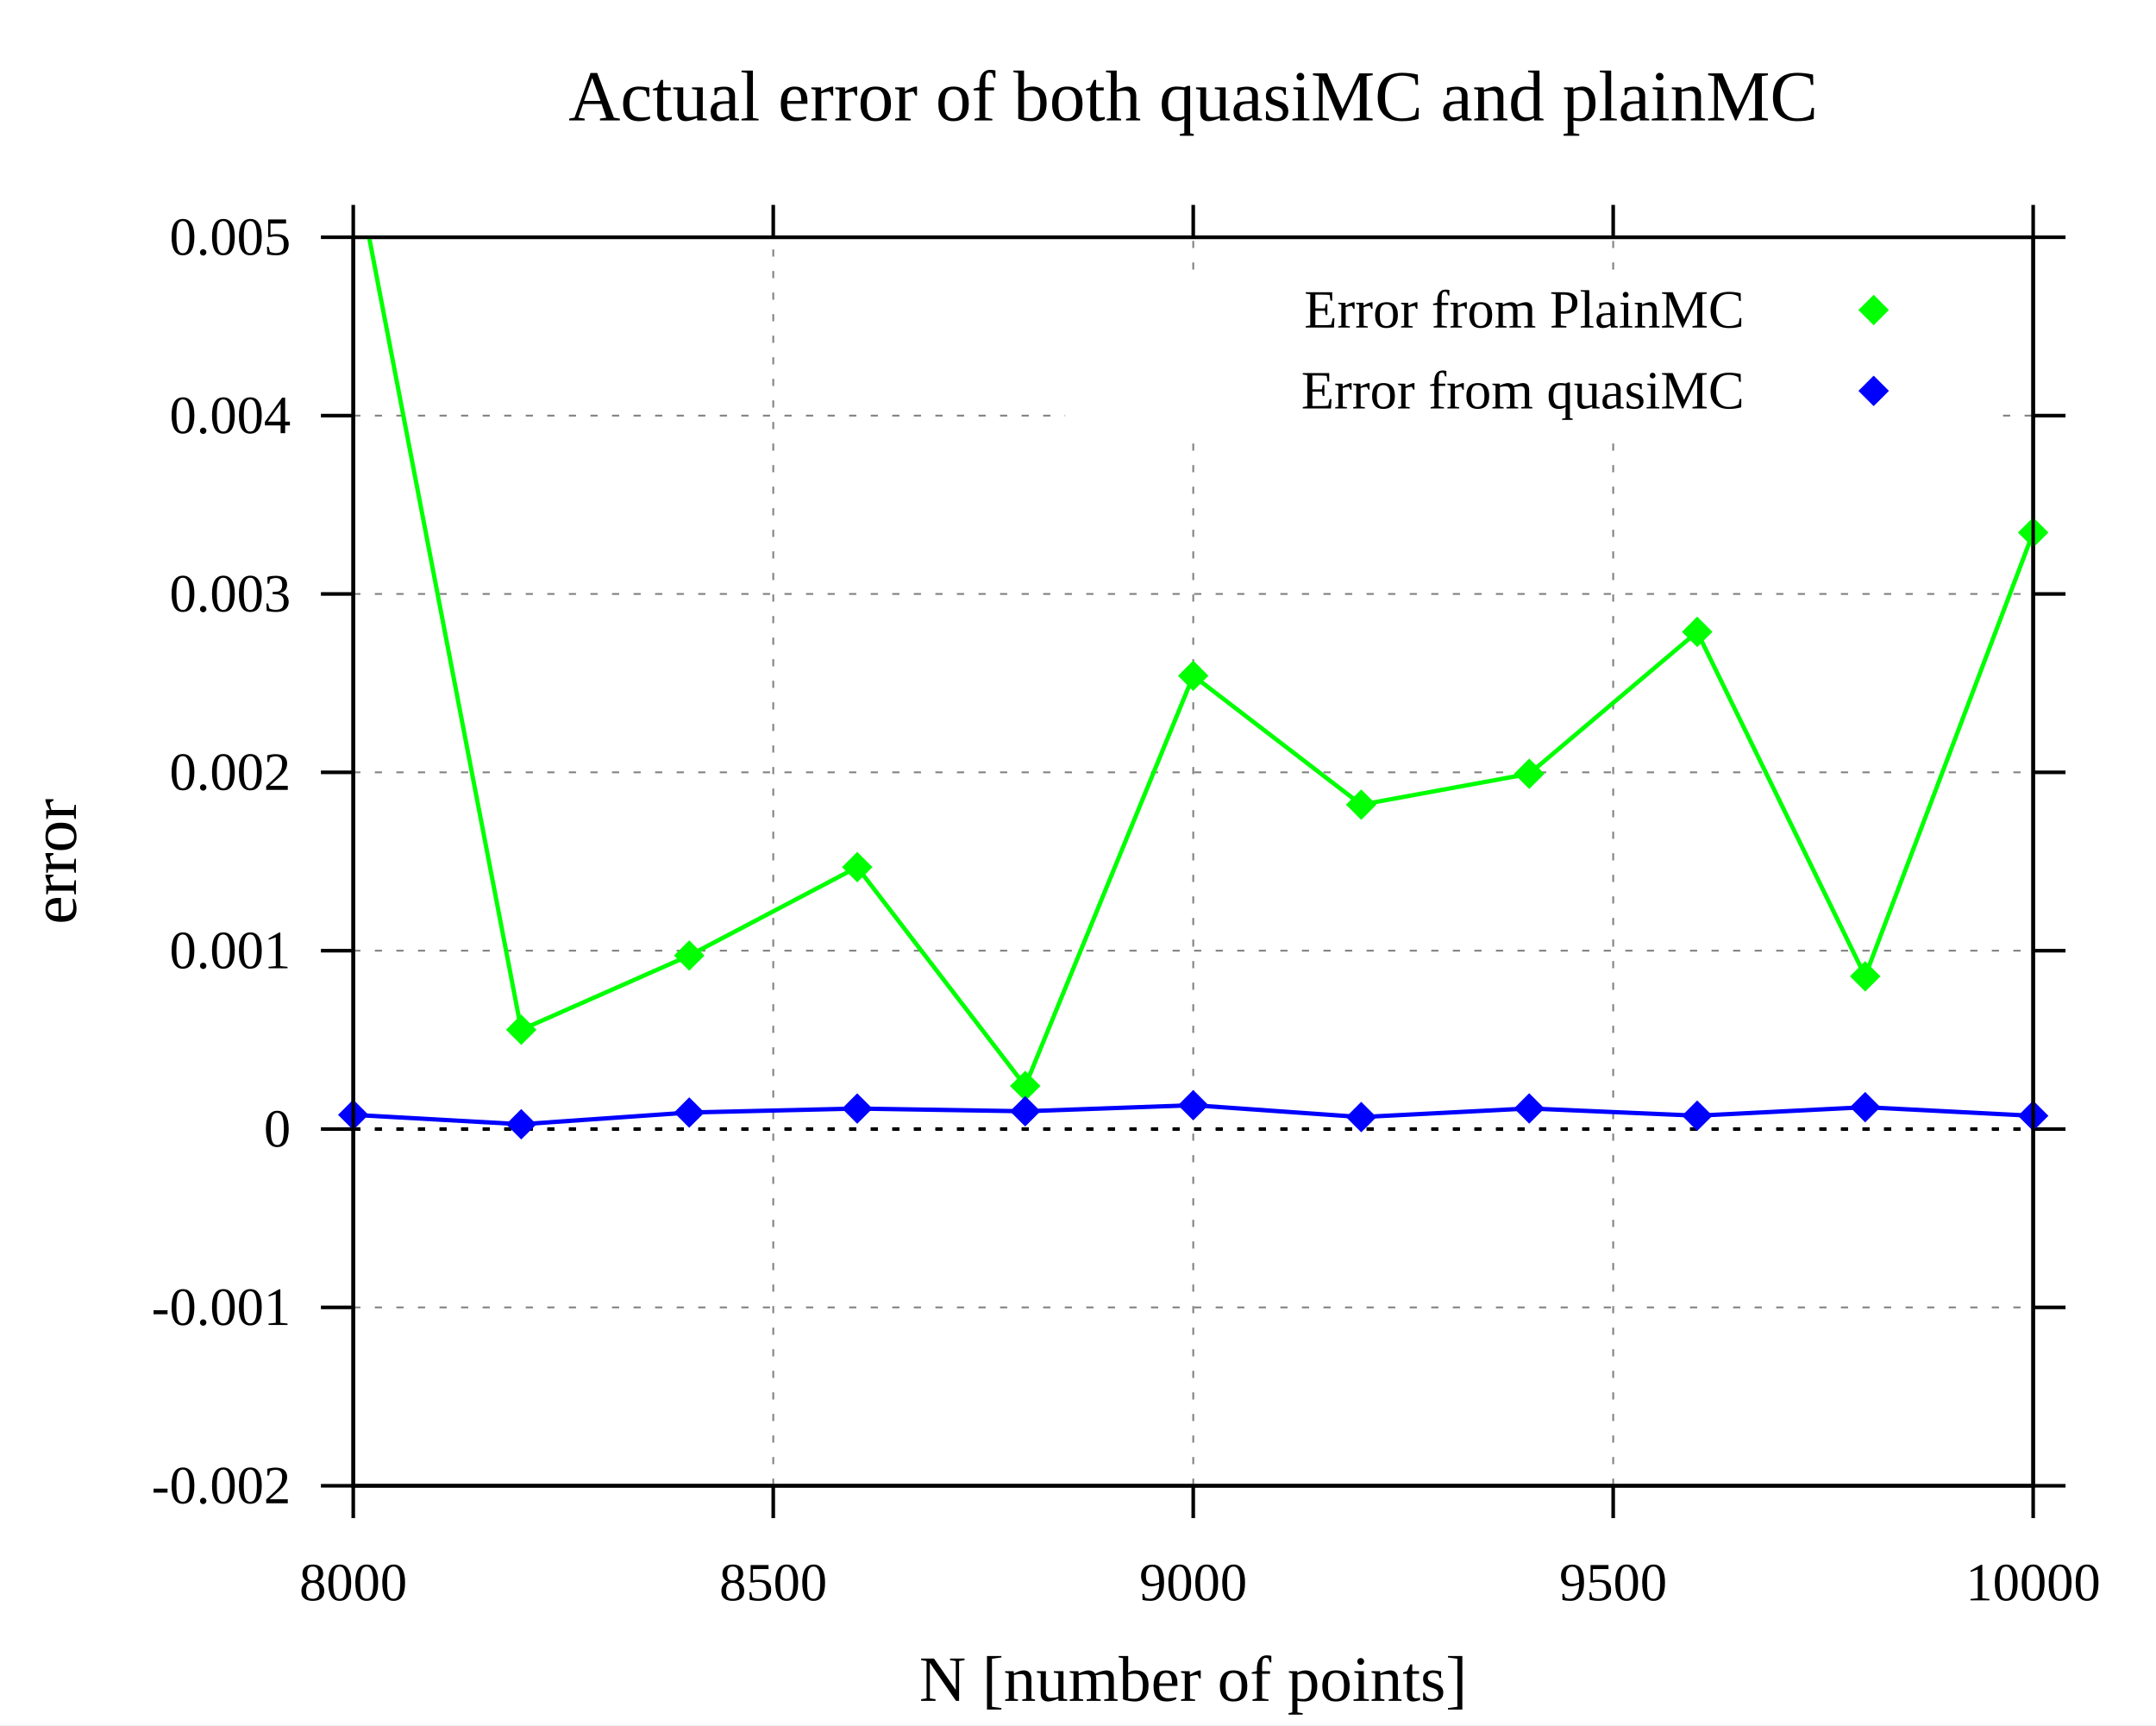
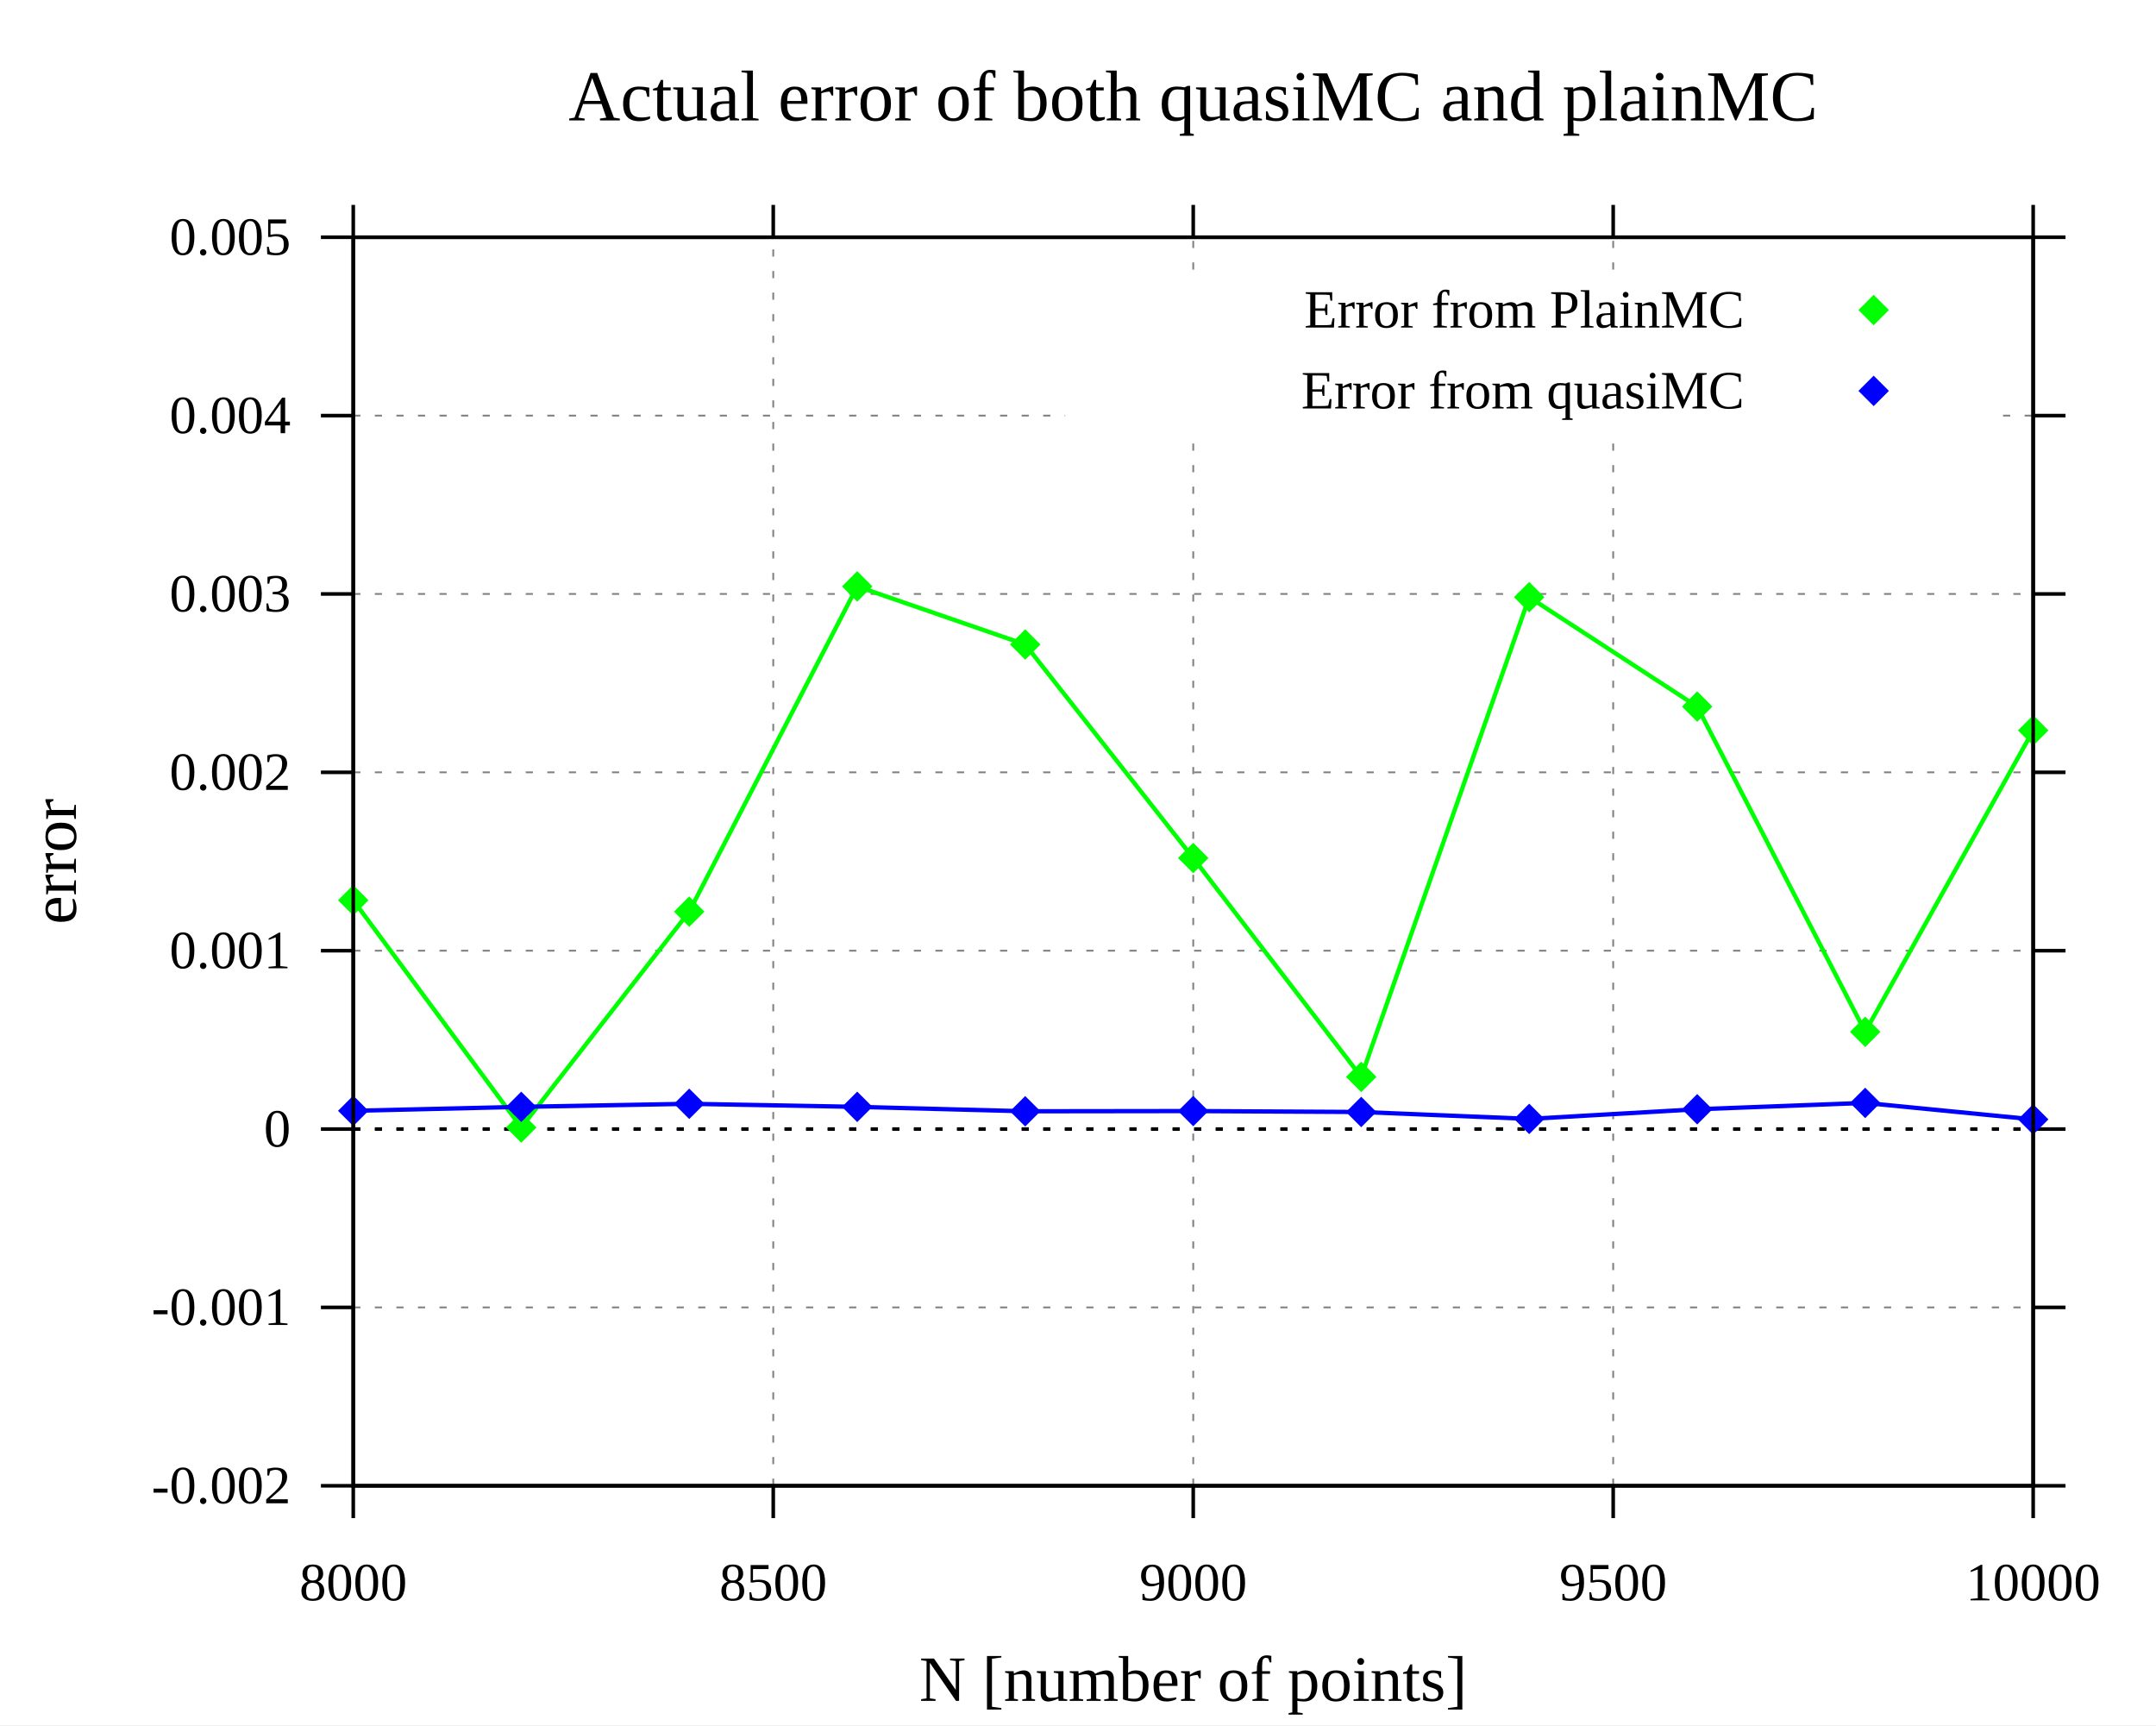
<svg xmlns="http://www.w3.org/2000/svg" xmlns:xlink="http://www.w3.org/1999/xlink" width="600" height="480" viewBox="0 0 600 480">
  <g id="gnuplot_canvas">
    <rect x="0" y="0" width="600" height="480" fill="#ffffff" />
    <defs>
      <circle id="gpDot" r="0.5" stroke-width="0.5" stroke="currentColor" />
      <path id="gpPt0" stroke-width="0.222" stroke="currentColor" d="M-1,0 h2 M0,-1 v2" />
      <path id="gpPt1" stroke-width="0.222" stroke="currentColor" d="M-1,-1 L1,1 M1,-1 L-1,1" />
      <path id="gpPt2" stroke-width="0.222" stroke="currentColor" d="M-1,0 L1,0 M0,-1 L0,1 M-1,-1 L1,1 M-1,1 L1,-1" />
      <rect id="gpPt3" stroke-width="0.222" stroke="currentColor" x="-1" y="-1" width="2" height="2" />
      <rect id="gpPt4" stroke-width="0.222" stroke="currentColor" fill="currentColor" x="-1" y="-1" width="2" height="2" />
      <circle id="gpPt5" stroke-width="0.222" stroke="currentColor" cx="0" cy="0" r="1" />
      <use xlink:href="#gpPt5" id="gpPt6" fill="currentColor" stroke="none" />
      <path id="gpPt7" stroke-width="0.222" stroke="currentColor" d="M0,-1.33 L-1.33,0.67 L1.33,0.67 z" />
      <use xlink:href="#gpPt7" id="gpPt8" fill="currentColor" stroke="none" />
      <use xlink:href="#gpPt7" id="gpPt9" stroke="currentColor" transform="rotate(180)" />
      <use xlink:href="#gpPt9" id="gpPt10" fill="currentColor" stroke="none" />
      <use xlink:href="#gpPt3" id="gpPt11" stroke="currentColor" transform="rotate(45)" />
      <use xlink:href="#gpPt11" id="gpPt12" fill="currentColor" stroke="none" />
      <path id="gpPt13" stroke-width="0.222" stroke="currentColor" d="M0,1.330 L1.265,0.411 L0.782,-1.067 L-0.782,-1.076 L-1.265,0.411 z" />
      <use xlink:href="#gpPt13" id="gpPt14" fill="currentColor" stroke="none" />
      <filter id="textbox" filterUnits="objectBoundingBox" x="0" y="0" height="1" width="1">
        <feFlood flood-color="#FFFFFF" flood-opacity="1" result="bgnd" />
        <feComposite in="SourceGraphic" in2="bgnd" operator="atop" />
      </filter>
      <filter id="greybox" filterUnits="objectBoundingBox" x="0" y="0" height="1" width="1">
        <feFlood flood-color="lightgrey" flood-opacity="1" result="grey" />
        <feComposite in="SourceGraphic" in2="grey" operator="atop" />
      </filter>
    </defs>
    <g fill="none" color="#FFFFFF" stroke="currentColor" stroke-width="1.00" stroke-linecap="butt" stroke-linejoin="miter">
</g>
    <g fill="none" color="black" stroke="currentColor" stroke-width="1.00" stroke-linecap="butt" stroke-linejoin="miter">
</g>
    <g fill="none" color="black" stroke="black" stroke-width="0.50" stroke-linecap="butt" stroke-linejoin="miter">
</g>
    <g fill="none" color="gray" stroke="currentColor" stroke-width="0.50" stroke-linecap="butt" stroke-linejoin="miter">
      <path stroke="gray" stroke-dasharray="2,4" class="gridline" d="M98.31,413.40 L565.82,413.40  " />
    </g>
    <g fill="none" color="gray" stroke="gray" stroke-width="1.00" stroke-linecap="butt" stroke-linejoin="miter">
</g>
    <g fill="none" color="black" stroke="currentColor" stroke-width="1.00" stroke-linecap="butt" stroke-linejoin="miter">
      <path stroke="black" d="M98.31,413.40 L89.31,413.40 M565.82,413.40 L574.82,413.40  " />
      <g transform="translate(80.92,418.28)" stroke="none" fill="black" font-family="Times New Roman" font-size="15.00" text-anchor="end">
        <text>
          <tspan font-family="Times New Roman">-0.002</tspan>
        </text>
      </g>
    </g>
    <g fill="none" color="black" stroke="currentColor" stroke-width="1.00" stroke-linecap="butt" stroke-linejoin="miter">
</g>
    <g fill="none" color="black" stroke="black" stroke-width="0.50" stroke-linecap="butt" stroke-linejoin="miter">
</g>
    <g fill="none" color="gray" stroke="currentColor" stroke-width="0.50" stroke-linecap="butt" stroke-linejoin="miter">
      <path stroke="gray" stroke-dasharray="2,4" class="gridline" d="M98.31,363.77 L565.82,363.77  " />
    </g>
    <g fill="none" color="gray" stroke="gray" stroke-width="1.00" stroke-linecap="butt" stroke-linejoin="miter">
</g>
    <g fill="none" color="black" stroke="currentColor" stroke-width="1.00" stroke-linecap="butt" stroke-linejoin="miter">
      <path stroke="black" d="M98.31,363.77 L89.31,363.77 M565.82,363.77 L574.82,363.77  " />
      <g transform="translate(80.92,368.65)" stroke="none" fill="black" font-family="Times New Roman" font-size="15.00" text-anchor="end">
        <text>
          <tspan font-family="Times New Roman">-0.001</tspan>
        </text>
      </g>
    </g>
    <g fill="none" color="black" stroke="currentColor" stroke-width="1.00" stroke-linecap="butt" stroke-linejoin="miter">
</g>
    <g fill="none" color="black" stroke="black" stroke-width="0.50" stroke-linecap="butt" stroke-linejoin="miter">
</g>
    <g fill="none" color="gray" stroke="currentColor" stroke-width="0.50" stroke-linecap="butt" stroke-linejoin="miter">
      <path stroke="gray" stroke-dasharray="2,4" class="gridline" d="M98.31,314.15 L565.82,314.15  " />
    </g>
    <g fill="none" color="gray" stroke="gray" stroke-width="1.00" stroke-linecap="butt" stroke-linejoin="miter">
</g>
    <g fill="none" color="black" stroke="currentColor" stroke-width="1.00" stroke-linecap="butt" stroke-linejoin="miter">
      <path stroke="black" d="M98.31,314.15 L89.31,314.15 M565.82,314.15 L574.82,314.15  " />
      <g transform="translate(80.92,319.03)" stroke="none" fill="black" font-family="Times New Roman" font-size="15.00" text-anchor="end">
        <text>
          <tspan font-family="Times New Roman"> 0</tspan>
        </text>
      </g>
    </g>
    <g fill="none" color="black" stroke="currentColor" stroke-width="1.00" stroke-linecap="butt" stroke-linejoin="miter">
</g>
    <g fill="none" color="black" stroke="black" stroke-width="0.50" stroke-linecap="butt" stroke-linejoin="miter">
</g>
    <g fill="none" color="gray" stroke="currentColor" stroke-width="0.50" stroke-linecap="butt" stroke-linejoin="miter">
      <path stroke="gray" stroke-dasharray="2,4" class="gridline" d="M98.31,264.52 L565.82,264.52  " />
    </g>
    <g fill="none" color="gray" stroke="gray" stroke-width="1.00" stroke-linecap="butt" stroke-linejoin="miter">
</g>
    <g fill="none" color="black" stroke="currentColor" stroke-width="1.00" stroke-linecap="butt" stroke-linejoin="miter">
      <path stroke="black" d="M98.31,264.52 L89.31,264.52 M565.82,264.52 L574.82,264.52  " />
      <g transform="translate(80.92,269.40)" stroke="none" fill="black" font-family="Times New Roman" font-size="15.00" text-anchor="end">
        <text>
          <tspan font-family="Times New Roman"> 0.001</tspan>
        </text>
      </g>
    </g>
    <g fill="none" color="black" stroke="currentColor" stroke-width="1.00" stroke-linecap="butt" stroke-linejoin="miter">
</g>
    <g fill="none" color="black" stroke="black" stroke-width="0.50" stroke-linecap="butt" stroke-linejoin="miter">
</g>
    <g fill="none" color="gray" stroke="currentColor" stroke-width="0.50" stroke-linecap="butt" stroke-linejoin="miter">
      <path stroke="gray" stroke-dasharray="2,4" class="gridline" d="M98.31,214.89 L565.82,214.89  " />
    </g>
    <g fill="none" color="gray" stroke="gray" stroke-width="1.00" stroke-linecap="butt" stroke-linejoin="miter">
</g>
    <g fill="none" color="black" stroke="currentColor" stroke-width="1.00" stroke-linecap="butt" stroke-linejoin="miter">
      <path stroke="black" d="M98.31,214.89 L89.31,214.89 M565.82,214.89 L574.82,214.89  " />
      <g transform="translate(80.92,219.77)" stroke="none" fill="black" font-family="Times New Roman" font-size="15.00" text-anchor="end">
        <text>
          <tspan font-family="Times New Roman"> 0.002</tspan>
        </text>
      </g>
    </g>
    <g fill="none" color="black" stroke="currentColor" stroke-width="1.00" stroke-linecap="butt" stroke-linejoin="miter">
</g>
    <g fill="none" color="black" stroke="black" stroke-width="0.50" stroke-linecap="butt" stroke-linejoin="miter">
</g>
    <g fill="none" color="gray" stroke="currentColor" stroke-width="0.50" stroke-linecap="butt" stroke-linejoin="miter">
      <path stroke="gray" stroke-dasharray="2,4" class="gridline" d="M98.31,165.26 L565.82,165.26  " />
    </g>
    <g fill="none" color="gray" stroke="gray" stroke-width="1.00" stroke-linecap="butt" stroke-linejoin="miter">
</g>
    <g fill="none" color="black" stroke="currentColor" stroke-width="1.00" stroke-linecap="butt" stroke-linejoin="miter">
      <path stroke="black" d="M98.31,165.26 L89.31,165.26 M565.82,165.26 L574.82,165.26  " />
      <g transform="translate(80.92,170.14)" stroke="none" fill="black" font-family="Times New Roman" font-size="15.00" text-anchor="end">
        <text>
          <tspan font-family="Times New Roman"> 0.003</tspan>
        </text>
      </g>
    </g>
    <g fill="none" color="black" stroke="currentColor" stroke-width="1.00" stroke-linecap="butt" stroke-linejoin="miter">
</g>
    <g fill="none" color="black" stroke="black" stroke-width="0.50" stroke-linecap="butt" stroke-linejoin="miter">
</g>
    <g fill="none" color="gray" stroke="currentColor" stroke-width="0.50" stroke-linecap="butt" stroke-linejoin="miter">
      <path stroke="gray" stroke-dasharray="2,4" class="gridline" d="M98.31,115.64 L296.43,115.64 M557.43,115.64 L565.82,115.64  " />
    </g>
    <g fill="none" color="gray" stroke="gray" stroke-width="1.00" stroke-linecap="butt" stroke-linejoin="miter">
</g>
    <g fill="none" color="black" stroke="currentColor" stroke-width="1.00" stroke-linecap="butt" stroke-linejoin="miter">
      <path stroke="black" d="M98.31,115.64 L89.31,115.64 M565.82,115.64 L574.82,115.64  " />
      <g transform="translate(80.92,120.52)" stroke="none" fill="black" font-family="Times New Roman" font-size="15.00" text-anchor="end">
        <text>
          <tspan font-family="Times New Roman"> 0.004</tspan>
        </text>
      </g>
    </g>
    <g fill="none" color="black" stroke="currentColor" stroke-width="1.00" stroke-linecap="butt" stroke-linejoin="miter">
</g>
    <g fill="none" color="black" stroke="black" stroke-width="0.50" stroke-linecap="butt" stroke-linejoin="miter">
</g>
    <g fill="none" color="gray" stroke="currentColor" stroke-width="0.50" stroke-linecap="butt" stroke-linejoin="miter">
      <path stroke="gray" stroke-dasharray="2,4" class="gridline" d="M98.31,66.01 L565.82,66.01  " />
    </g>
    <g fill="none" color="gray" stroke="gray" stroke-width="1.00" stroke-linecap="butt" stroke-linejoin="miter">
</g>
    <g fill="none" color="black" stroke="currentColor" stroke-width="1.00" stroke-linecap="butt" stroke-linejoin="miter">
      <path stroke="black" d="M98.31,66.01 L89.31,66.01 M565.82,66.01 L574.82,66.01  " />
      <g transform="translate(80.92,70.89)" stroke="none" fill="black" font-family="Times New Roman" font-size="15.00" text-anchor="end">
        <text>
          <tspan font-family="Times New Roman"> 0.005</tspan>
        </text>
      </g>
    </g>
    <g fill="none" color="black" stroke="currentColor" stroke-width="1.00" stroke-linecap="butt" stroke-linejoin="miter">
</g>
    <g fill="none" color="black" stroke="black" stroke-width="0.50" stroke-linecap="butt" stroke-linejoin="miter">
</g>
    <g fill="none" color="gray" stroke="currentColor" stroke-width="0.50" stroke-linecap="butt" stroke-linejoin="miter">
      <path stroke="gray" stroke-dasharray="2,4" class="gridline" d="M98.31,413.40 L98.31,66.01  " />
    </g>
    <g fill="none" color="gray" stroke="gray" stroke-width="1.00" stroke-linecap="butt" stroke-linejoin="miter">
</g>
    <g fill="none" color="black" stroke="currentColor" stroke-width="1.00" stroke-linecap="butt" stroke-linejoin="miter">
      <path stroke="black" d="M98.31,413.40 L98.31,422.40 M98.31,66.01 L98.31,57.01  " />
      <g transform="translate(98.31,445.28)" stroke="none" fill="black" font-family="Times New Roman" font-size="15.00" text-anchor="middle">
        <text>
          <tspan font-family="Times New Roman"> 8000</tspan>
        </text>
      </g>
    </g>
    <g fill="none" color="black" stroke="currentColor" stroke-width="1.00" stroke-linecap="butt" stroke-linejoin="miter">
</g>
    <g fill="none" color="black" stroke="black" stroke-width="0.50" stroke-linecap="butt" stroke-linejoin="miter">
</g>
    <g fill="none" color="gray" stroke="currentColor" stroke-width="0.50" stroke-linecap="butt" stroke-linejoin="miter">
      <path stroke="gray" stroke-dasharray="2,4" class="gridline" d="M215.19,413.40 L215.19,66.01  " />
    </g>
    <g fill="none" color="gray" stroke="gray" stroke-width="1.00" stroke-linecap="butt" stroke-linejoin="miter">
</g>
    <g fill="none" color="black" stroke="currentColor" stroke-width="1.00" stroke-linecap="butt" stroke-linejoin="miter">
      <path stroke="black" d="M215.19,413.40 L215.19,422.40 M215.19,66.01 L215.19,57.01  " />
      <g transform="translate(215.19,445.28)" stroke="none" fill="black" font-family="Times New Roman" font-size="15.00" text-anchor="middle">
        <text>
          <tspan font-family="Times New Roman"> 8500</tspan>
        </text>
      </g>
    </g>
    <g fill="none" color="black" stroke="currentColor" stroke-width="1.00" stroke-linecap="butt" stroke-linejoin="miter">
</g>
    <g fill="none" color="black" stroke="black" stroke-width="0.50" stroke-linecap="butt" stroke-linejoin="miter">
</g>
    <g fill="none" color="gray" stroke="currentColor" stroke-width="0.50" stroke-linecap="butt" stroke-linejoin="miter">
      <path stroke="gray" stroke-dasharray="2,4" class="gridline" d="M332.07,413.40 L332.07,120.01 M332.07,75.01 L332.07,66.01  " />
    </g>
    <g fill="none" color="gray" stroke="gray" stroke-width="1.00" stroke-linecap="butt" stroke-linejoin="miter">
</g>
    <g fill="none" color="black" stroke="currentColor" stroke-width="1.00" stroke-linecap="butt" stroke-linejoin="miter">
      <path stroke="black" d="M332.07,413.40 L332.07,422.40 M332.07,66.01 L332.07,57.01  " />
      <g transform="translate(332.07,445.28)" stroke="none" fill="black" font-family="Times New Roman" font-size="15.00" text-anchor="middle">
        <text>
          <tspan font-family="Times New Roman"> 9000</tspan>
        </text>
      </g>
    </g>
    <g fill="none" color="black" stroke="currentColor" stroke-width="1.00" stroke-linecap="butt" stroke-linejoin="miter">
</g>
    <g fill="none" color="black" stroke="black" stroke-width="0.50" stroke-linecap="butt" stroke-linejoin="miter">
</g>
    <g fill="none" color="gray" stroke="currentColor" stroke-width="0.50" stroke-linecap="butt" stroke-linejoin="miter">
      <path stroke="gray" stroke-dasharray="2,4" class="gridline" d="M448.94,413.40 L448.94,120.01 M448.94,75.01 L448.94,66.01  " />
    </g>
    <g fill="none" color="gray" stroke="gray" stroke-width="1.00" stroke-linecap="butt" stroke-linejoin="miter">
</g>
    <g fill="none" color="black" stroke="currentColor" stroke-width="1.00" stroke-linecap="butt" stroke-linejoin="miter">
      <path stroke="black" d="M448.94,413.40 L448.94,422.40 M448.94,66.01 L448.94,57.01  " />
      <g transform="translate(448.94,445.28)" stroke="none" fill="black" font-family="Times New Roman" font-size="15.00" text-anchor="middle">
        <text>
          <tspan font-family="Times New Roman"> 9500</tspan>
        </text>
      </g>
    </g>
    <g fill="none" color="black" stroke="currentColor" stroke-width="1.00" stroke-linecap="butt" stroke-linejoin="miter">
</g>
    <g fill="none" color="black" stroke="black" stroke-width="0.50" stroke-linecap="butt" stroke-linejoin="miter">
</g>
    <g fill="none" color="gray" stroke="currentColor" stroke-width="0.50" stroke-linecap="butt" stroke-linejoin="miter">
      <path stroke="gray" stroke-dasharray="2,4" class="gridline" d="M565.82,413.40 L565.82,66.01  " />
    </g>
    <g fill="none" color="gray" stroke="gray" stroke-width="1.00" stroke-linecap="butt" stroke-linejoin="miter">
</g>
    <g fill="none" color="black" stroke="currentColor" stroke-width="1.00" stroke-linecap="butt" stroke-linejoin="miter">
      <path stroke="black" d="M565.82,413.40 L565.82,422.40 M565.82,66.01 L565.82,57.01  " />
      <g transform="translate(565.82,445.28)" stroke="none" fill="black" font-family="Times New Roman" font-size="15.00" text-anchor="middle">
        <text>
          <tspan font-family="Times New Roman"> 10000</tspan>
        </text>
      </g>
    </g>
    <g fill="none" color="black" stroke="currentColor" stroke-width="1.00" stroke-linecap="butt" stroke-linejoin="miter">
</g>
    <g fill="none" color="gray" stroke="currentColor" stroke-width="1.00" stroke-linecap="butt" stroke-linejoin="miter">
      <path stroke="black" stroke-dasharray="2,4" d="M98.31,314.15 L565.82,314.15  " />
    </g>
    <g fill="none" color="black" stroke="currentColor" stroke-width="1.00" stroke-linecap="butt" stroke-linejoin="miter">
      <path stroke="black" d="M98.31,66.01 L98.31,413.40 L565.82,413.40 L565.82,66.01 L98.31,66.01 Z  " />
    </g>
    <g fill="none" color="black" stroke="currentColor" stroke-width="1.00" stroke-linecap="butt" stroke-linejoin="miter">
      <g transform="translate(21.13,239.71) rotate(270)" stroke="none" fill="black" font-family="Times New Roman" font-size="18.00" text-anchor="middle">
        <text>
          <tspan font-family="Times New Roman">error</tspan>
        </text>
      </g>
    </g>
    <g fill="none" color="black" stroke="currentColor" stroke-width="1.00" stroke-linecap="butt" stroke-linejoin="miter">
      <g transform="translate(332.06,473.25)" stroke="none" fill="black" font-family="Times New Roman" font-size="18.00" text-anchor="middle">
        <text>
          <tspan font-family="Times New Roman">N [number of points]</tspan>
        </text>
      </g>
    </g>
    <g fill="none" color="black" stroke="currentColor" stroke-width="1.00" stroke-linecap="butt" stroke-linejoin="miter">
</g>
    <g id="gnuplot_plot_1">
      <g fill="none" color="#FFFFFF" stroke="currentColor" stroke-width="1.20" stroke-linecap="butt" stroke-linejoin="miter">
</g>
      <g fill="none" color="black" stroke="currentColor" stroke-width="1.20" stroke-linecap="butt" stroke-linejoin="miter">
-         <path stroke="rgb(  0, 255,   0)" d="M102.72,66.01 L145.06,286.52 L191.81,265.87 L238.56,241.27 L285.31,302.16 L332.07,188.02 L378.82,223.89 L425.57,215.30   L472.32,175.81 L519.07,271.65 L565.82,148.17  " />
+         <path stroke="rgb(  0, 255,   0)" d="M98.31,250.49 L145.06,313.71 L191.81,253.65 L238.56,163.16 L285.31,179.32 L332.07,238.74 L378.82,299.63 L425.57,166.16   L472.32,196.60 L519.07,287.10 L565.82,203.23  " />
      </g>
    </g>
    <g id="gnuplot_plot_2">
      <g fill="none" color="black" stroke="currentColor" stroke-width="1.20" stroke-linecap="butt" stroke-linejoin="miter">
        <g transform="translate(485.43,91.14)" stroke="none" fill="black" font-family="Times New Roman" font-size="15.00" text-anchor="end">
          <text>
            <tspan font-family="Times New Roman">Error from PlainMC</tspan>
          </text>
        </g>
      </g>
      <g fill="none" color="black" stroke="currentColor" stroke-width="1.20" stroke-linecap="butt" stroke-linejoin="miter">
-         <use xlink:href="#gpPt12" transform="translate(145.06,286.52) scale(2.70)" color="rgb(  0, 255,   0)" />
-         <use xlink:href="#gpPt12" transform="translate(191.81,265.87) scale(2.70)" color="rgb(  0, 255,   0)" />
-         <use xlink:href="#gpPt12" transform="translate(238.56,241.27) scale(2.70)" color="rgb(  0, 255,   0)" />
-         <use xlink:href="#gpPt12" transform="translate(285.31,302.16) scale(2.70)" color="rgb(  0, 255,   0)" />
-         <use xlink:href="#gpPt12" transform="translate(332.07,188.02) scale(2.70)" color="rgb(  0, 255,   0)" />
-         <use xlink:href="#gpPt12" transform="translate(378.82,223.89) scale(2.70)" color="rgb(  0, 255,   0)" />
-         <use xlink:href="#gpPt12" transform="translate(425.57,215.30) scale(2.70)" color="rgb(  0, 255,   0)" />
-         <use xlink:href="#gpPt12" transform="translate(472.32,175.81) scale(2.70)" color="rgb(  0, 255,   0)" />
-         <use xlink:href="#gpPt12" transform="translate(519.07,271.65) scale(2.70)" color="rgb(  0, 255,   0)" />
-         <use xlink:href="#gpPt12" transform="translate(565.82,148.17) scale(2.70)" color="rgb(  0, 255,   0)" />
+         <use xlink:href="#gpPt12" transform="translate(98.31,250.49) scale(2.70)" color="rgb(  0, 255,   0)" />
+         <use xlink:href="#gpPt12" transform="translate(145.06,313.71) scale(2.70)" color="rgb(  0, 255,   0)" />
+         <use xlink:href="#gpPt12" transform="translate(191.81,253.65) scale(2.70)" color="rgb(  0, 255,   0)" />
+         <use xlink:href="#gpPt12" transform="translate(238.56,163.16) scale(2.70)" color="rgb(  0, 255,   0)" />
+         <use xlink:href="#gpPt12" transform="translate(285.31,179.32) scale(2.70)" color="rgb(  0, 255,   0)" />
+         <use xlink:href="#gpPt12" transform="translate(332.07,238.74) scale(2.70)" color="rgb(  0, 255,   0)" />
+         <use xlink:href="#gpPt12" transform="translate(378.82,299.63) scale(2.70)" color="rgb(  0, 255,   0)" />
+         <use xlink:href="#gpPt12" transform="translate(425.57,166.16) scale(2.70)" color="rgb(  0, 255,   0)" />
+         <use xlink:href="#gpPt12" transform="translate(472.32,196.60) scale(2.70)" color="rgb(  0, 255,   0)" />
+         <use xlink:href="#gpPt12" transform="translate(519.07,287.10) scale(2.70)" color="rgb(  0, 255,   0)" />
+         <use xlink:href="#gpPt12" transform="translate(565.82,203.23) scale(2.70)" color="rgb(  0, 255,   0)" />
        <use xlink:href="#gpPt12" transform="translate(521.43,86.26) scale(2.70)" color="rgb(  0, 255,   0)" />
      </g>
    </g>
    <g id="gnuplot_plot_3">
      <g fill="none" color="black" stroke="currentColor" stroke-width="1.20" stroke-linecap="butt" stroke-linejoin="miter">
        <g transform="translate(485.43,113.64)" stroke="none" fill="black" font-family="Times New Roman" font-size="15.00" text-anchor="end">
          <text>
            <tspan font-family="Times New Roman">Error from quasiMC</tspan>
          </text>
        </g>
      </g>
      <g fill="none" color="black" stroke="currentColor" stroke-width="1.20" stroke-linecap="butt" stroke-linejoin="miter">
-         <use xlink:href="#gpPt12" transform="translate(98.31,310.19) scale(2.70)" color="rgb(  0,   0, 255)" />
-         <use xlink:href="#gpPt12" transform="translate(145.06,312.81) scale(2.70)" color="rgb(  0,   0, 255)" />
-         <use xlink:href="#gpPt12" transform="translate(191.81,309.55) scale(2.70)" color="rgb(  0,   0, 255)" />
-         <use xlink:href="#gpPt12" transform="translate(238.56,308.44) scale(2.70)" color="rgb(  0,   0, 255)" />
+         <use xlink:href="#gpPt12" transform="translate(98.31,309.07) scale(2.70)" color="rgb(  0,   0, 255)" />
+         <use xlink:href="#gpPt12" transform="translate(145.06,307.97) scale(2.70)" color="rgb(  0,   0, 255)" />
+         <use xlink:href="#gpPt12" transform="translate(191.81,307.12) scale(2.70)" color="rgb(  0,   0, 255)" />
+         <use xlink:href="#gpPt12" transform="translate(238.56,307.97) scale(2.70)" color="rgb(  0,   0, 255)" />
        <use xlink:href="#gpPt12" transform="translate(285.31,309.20) scale(2.70)" color="rgb(  0,   0, 255)" />
-         <use xlink:href="#gpPt12" transform="translate(332.07,307.51) scale(2.70)" color="rgb(  0,   0, 255)" />
-         <use xlink:href="#gpPt12" transform="translate(378.82,310.81) scale(2.70)" color="rgb(  0,   0, 255)" />
-         <use xlink:href="#gpPt12" transform="translate(425.57,308.41) scale(2.70)" color="rgb(  0,   0, 255)" />
-         <use xlink:href="#gpPt12" transform="translate(472.32,310.43) scale(2.70)" color="rgb(  0,   0, 255)" />
-         <use xlink:href="#gpPt12" transform="translate(519.07,308.06) scale(2.70)" color="rgb(  0,   0, 255)" />
-         <use xlink:href="#gpPt12" transform="translate(565.82,310.46) scale(2.70)" color="rgb(  0,   0, 255)" />
+         <use xlink:href="#gpPt12" transform="translate(332.07,309.14) scale(2.70)" color="rgb(  0,   0, 255)" />
+         <use xlink:href="#gpPt12" transform="translate(378.82,309.40) scale(2.70)" color="rgb(  0,   0, 255)" />
+         <use xlink:href="#gpPt12" transform="translate(425.57,311.32) scale(2.70)" color="rgb(  0,   0, 255)" />
+         <use xlink:href="#gpPt12" transform="translate(472.32,308.64) scale(2.70)" color="rgb(  0,   0, 255)" />
+         <use xlink:href="#gpPt12" transform="translate(519.07,306.87) scale(2.70)" color="rgb(  0,   0, 255)" />
+         <use xlink:href="#gpPt12" transform="translate(565.82,311.46) scale(2.70)" color="rgb(  0,   0, 255)" />
        <use xlink:href="#gpPt12" transform="translate(521.43,108.76) scale(2.70)" color="rgb(  0,   0, 255)" />
      </g>
    </g>
    <g id="gnuplot_plot_4">
      <g fill="none" color="black" stroke="currentColor" stroke-width="1.20" stroke-linecap="butt" stroke-linejoin="miter">
-         <path stroke="rgb(  0,   0, 255)" d="M98.31,310.19 L145.06,312.81 L191.81,309.55 L238.56,308.44 L285.31,309.20 L332.07,307.51 L378.82,310.81 L425.57,308.41   L472.32,310.43 L519.07,308.06 L565.82,310.46  " />
+         <path stroke="rgb(  0,   0, 255)" d="M98.31,309.07 L145.06,307.97 L191.81,307.12 L238.56,307.97 L285.31,309.20 L332.07,309.14 L378.82,309.40 L425.57,311.32   L472.32,308.64 L519.07,306.87 L565.82,311.46  " />
      </g>
    </g>
    <g fill="none" color="#FFFFFF" stroke="rgb(  0,   0, 255)" stroke-width="2.00" stroke-linecap="butt" stroke-linejoin="miter">
</g>
    <g fill="none" color="black" stroke="currentColor" stroke-width="2.00" stroke-linecap="butt" stroke-linejoin="miter">
</g>
    <g fill="none" color="black" stroke="black" stroke-width="1.00" stroke-linecap="butt" stroke-linejoin="miter">
</g>
    <g fill="none" color="black" stroke="currentColor" stroke-width="1.00" stroke-linecap="butt" stroke-linejoin="miter">
      <path stroke="black" d="M98.31,66.01 L98.31,413.40 L565.82,413.40 L565.82,66.01 L98.31,66.01 Z  " />
    </g>
    <g fill="none" color="black" stroke="currentColor" stroke-width="1.00" stroke-linecap="butt" stroke-linejoin="miter">
      <g transform="translate(332.06,33.51)" stroke="none" fill="black" font-family="Times New Roman" font-size="20.00" text-anchor="middle">
        <text>
          <tspan font-family="Times New Roman">Actual error of both quasiMC and plainMC</tspan>
        </text>
      </g>
    </g>
    <g fill="none" color="black" stroke="currentColor" stroke-width="1.00" stroke-linecap="butt" stroke-linejoin="miter">
</g>
  </g>
</svg>
